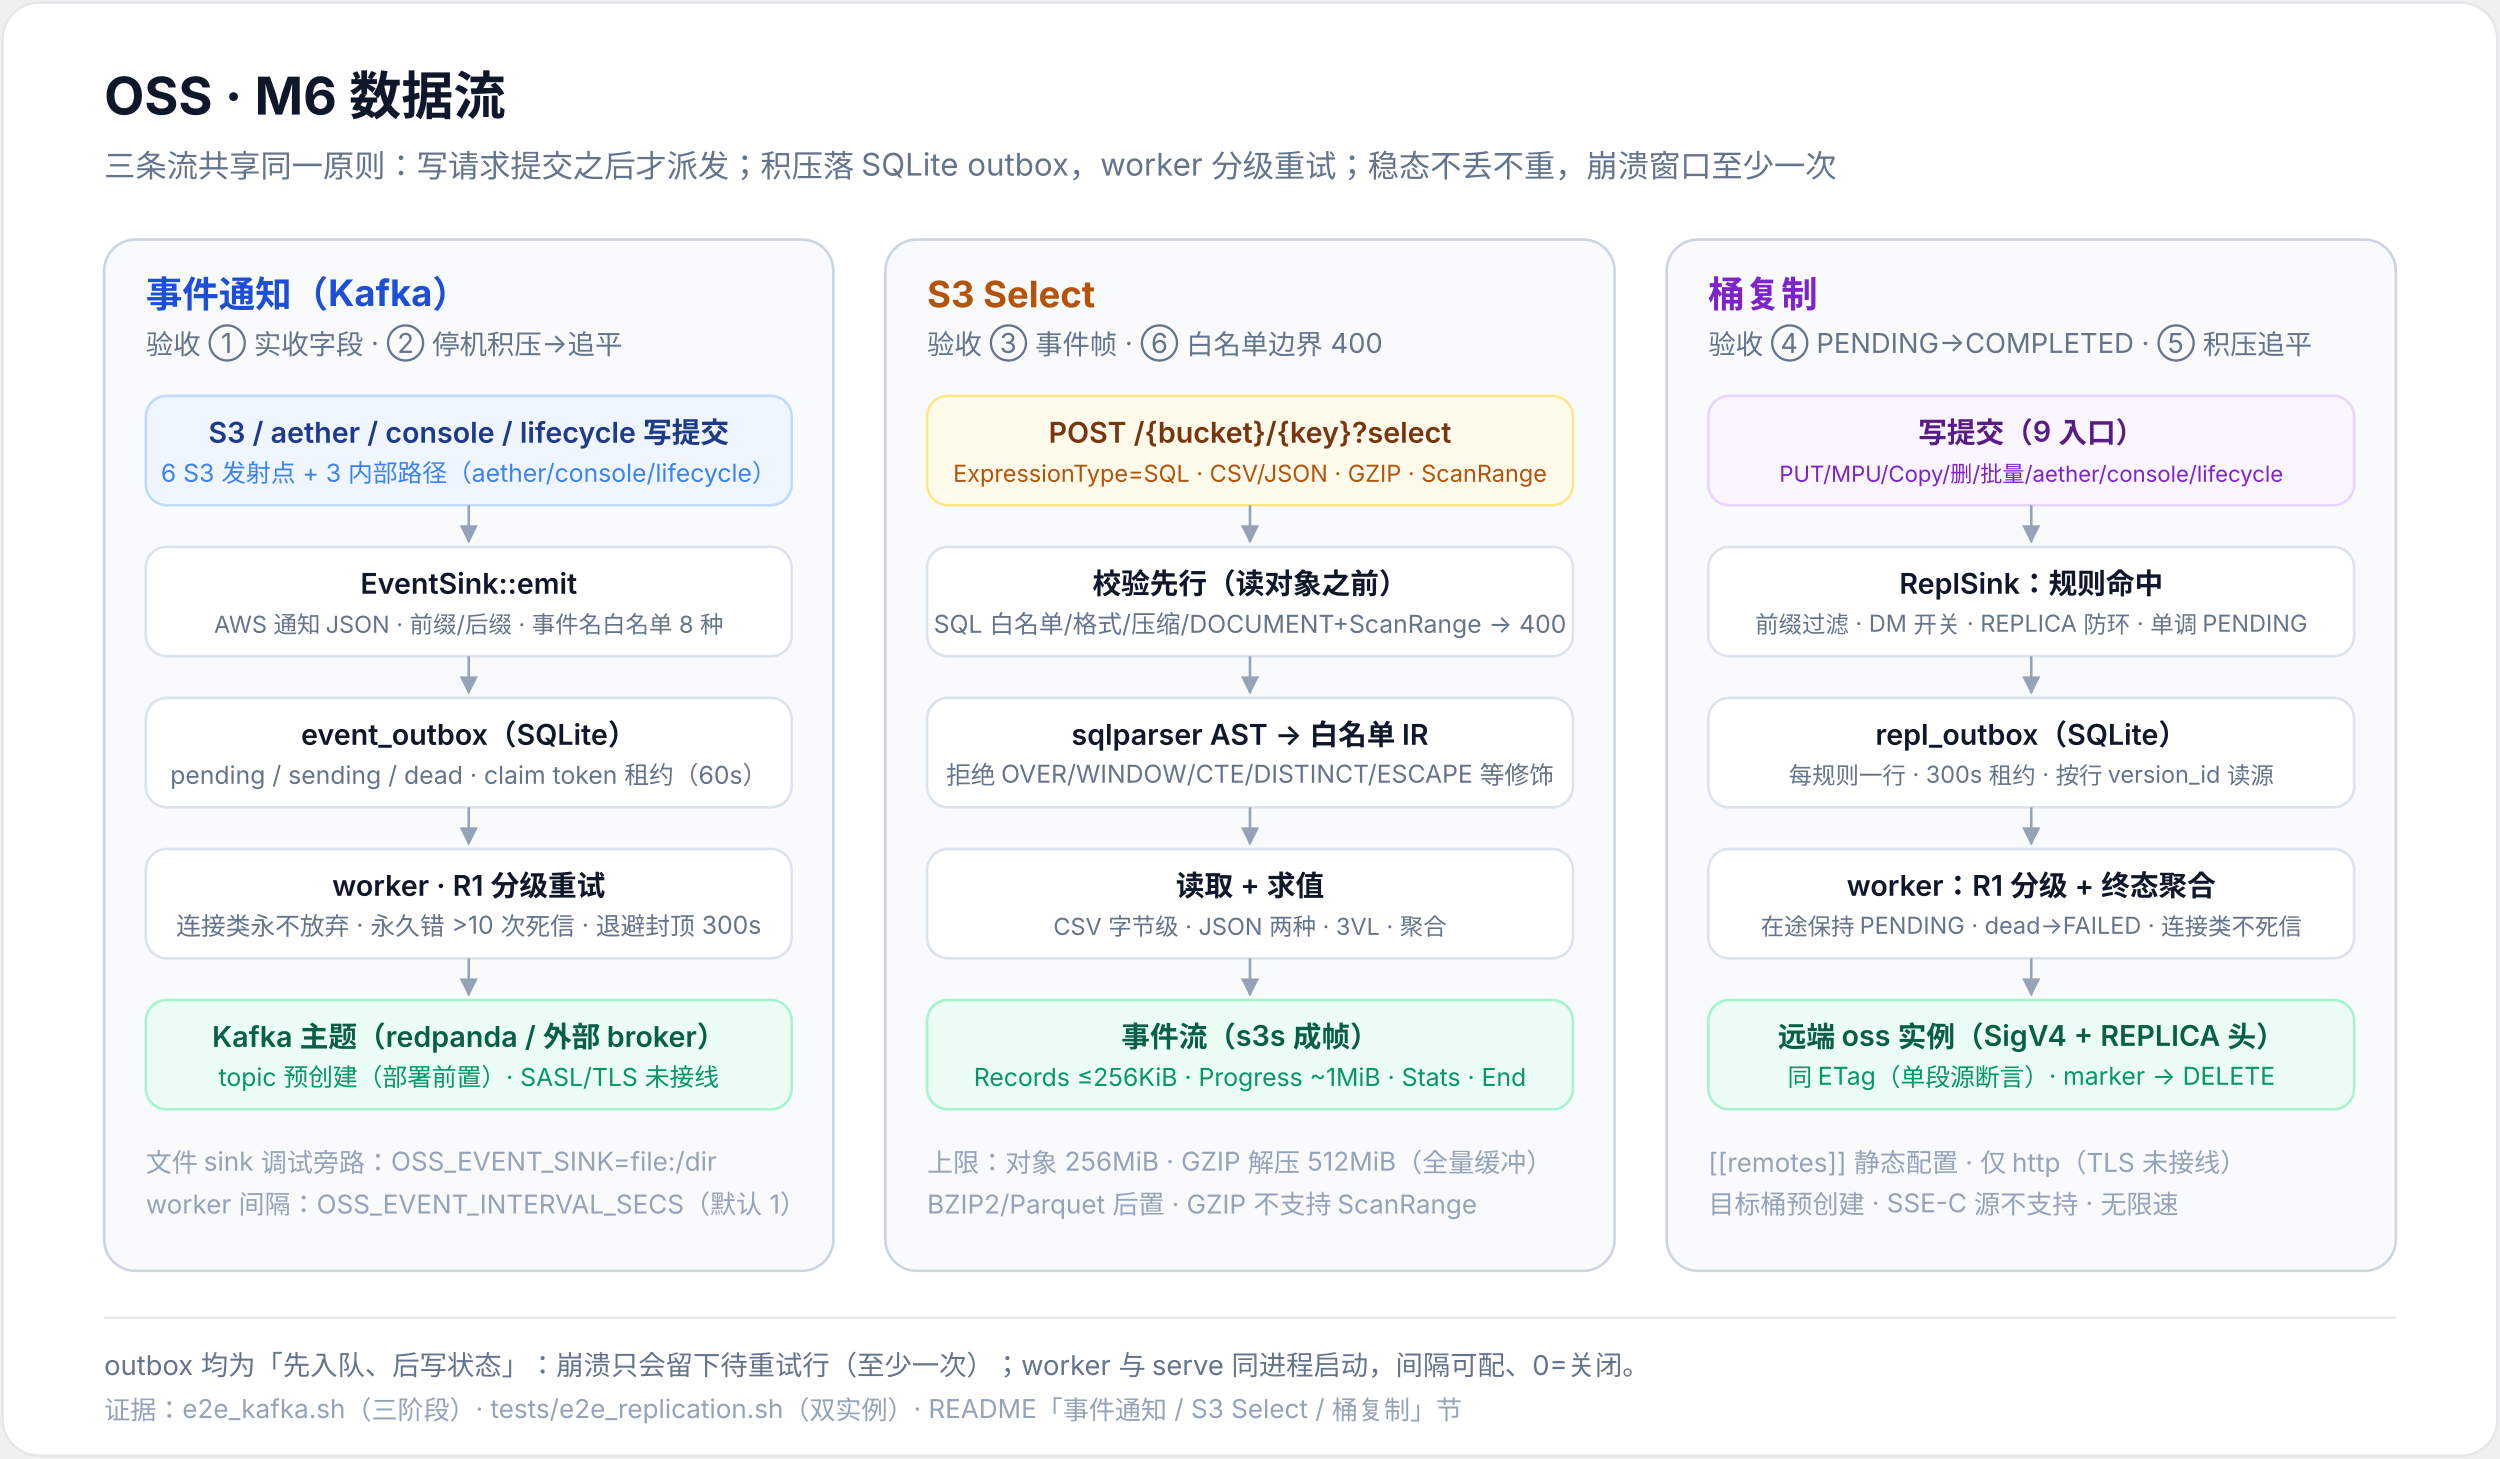
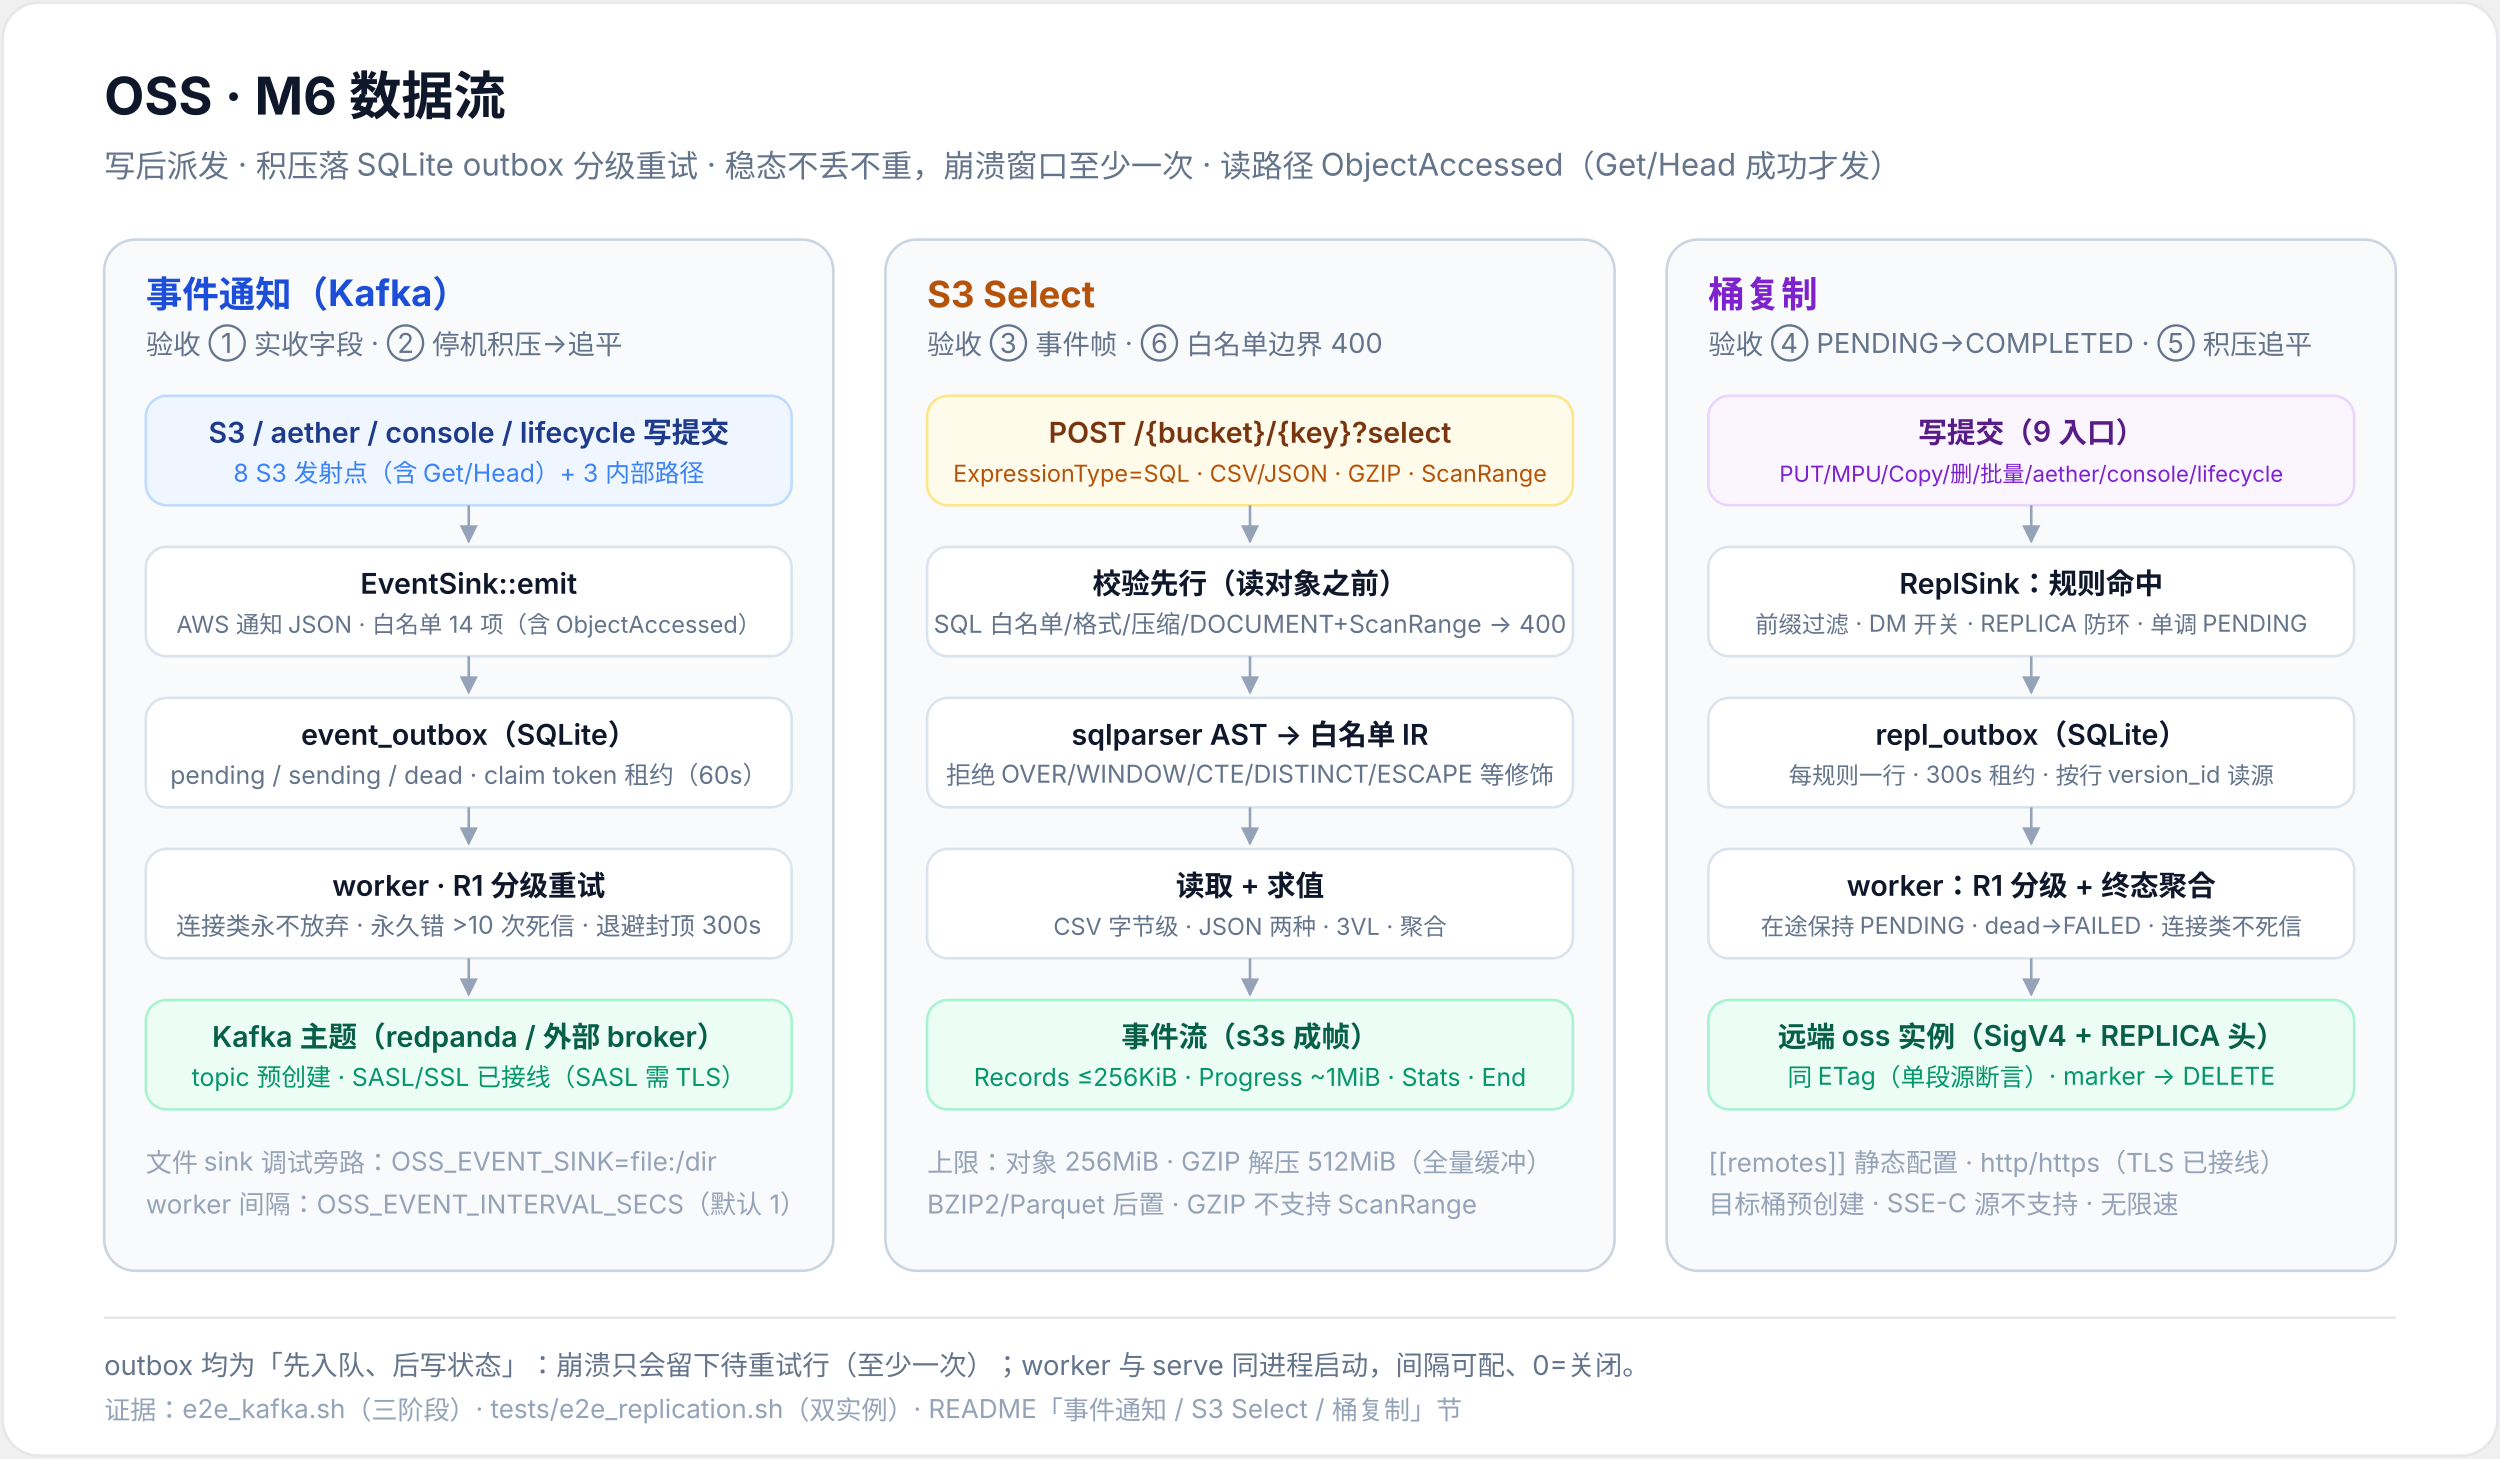
<svg xmlns="http://www.w3.org/2000/svg" viewBox="0 0 960 560" width="960" height="560" font-family="-apple-system, BlinkMacSystemFont, 'Segoe UI', 'Noto Sans SC', 'PingFang SC', 'Microsoft YaHei', sans-serif">
  <defs>
    <marker id="a" viewBox="0 0 10 10" refX="9" refY="5" markerWidth="7" markerHeight="7" orient="auto-start-reverse">
      <path d="M0,0 L10,5 L0,10 z" fill="#94a3b8" />
    </marker>
  </defs>
  <rect x="1" y="1" width="958" height="558" rx="14" fill="#ffffff" stroke="#e5e7eb" />
  <text x="40" y="44" font-size="20" font-weight="700" fill="#0f172a">OSS · M6 数据流</text>
-   <text x="40" y="68" font-size="12" fill="#64748b">三条流共享同一原则：写请求提交之后才派发；积压落 SQLite outbox，worker 分级重试；稳态不丢不重，崩溃窗口至少一次</text>
+   <text x="40" y="68" font-size="12" fill="#64748b">写后派发 · 积压落 SQLite outbox 分级重试 · 稳态不丢不重，崩溃窗口至少一次 · 读路径 ObjectAccessed（Get/Head 成功才发）</text>
  <rect x="40" y="92" width="280" height="396" rx="12" fill="#f8fafc" stroke="#cbd5e1" />
  <text x="56" y="118" font-size="14" font-weight="700" fill="#1d4ed8">事件通知（Kafka）</text>
  <text x="56" y="136" font-size="10.5" fill="#64748b">验收 ① 实收字段 · ② 停机积压→追平</text>
  <rect x="56" y="152" width="248" height="42" rx="8" fill="#eff6ff" stroke="#bfdbfe" />
  <text x="180" y="170" font-size="11" font-weight="600" fill="#1e3a8a" text-anchor="middle">S3 / aether / console / lifecycle 写提交</text>
-   <text x="180" y="185" font-size="9.5" fill="#3b82f6" text-anchor="middle">6 S3 发射点 + 3 内部路径（aether/console/lifecycle）</text>
+   <text x="180" y="185" font-size="9.5" fill="#3b82f6" text-anchor="middle">8 S3 发射点（含 Get/Head）+ 3 内部路径</text>
  <line x1="180" y1="194" x2="180" y2="208" stroke="#94a3b8" marker-end="url(#a)" />
  <rect x="56" y="210" width="248" height="42" rx="8" fill="#ffffff" stroke="#dbe3ec" />
  <text x="180" y="228" font-size="11" font-weight="600" fill="#0f172a" text-anchor="middle">EventSink::emit</text>
-   <text x="180" y="243" font-size="9" fill="#64748b" text-anchor="middle">AWS 通知 JSON · 前缀/后缀 · 事件名白名单 8 种</text>
+   <text x="180" y="243" font-size="9" fill="#64748b" text-anchor="middle">AWS 通知 JSON · 白名单 14 项（含 ObjectAccessed）</text>
  <line x1="180" y1="252" x2="180" y2="266" stroke="#94a3b8" marker-end="url(#a)" />
  <rect x="56" y="268" width="248" height="42" rx="8" fill="#ffffff" stroke="#dbe3ec" />
  <text x="180" y="286" font-size="11" font-weight="600" fill="#0f172a" text-anchor="middle">event_outbox（SQLite）</text>
  <text x="180" y="301" font-size="9.5" fill="#64748b" text-anchor="middle">pending / sending / dead · claim token 租约（60s）</text>
  <line x1="180" y1="310" x2="180" y2="324" stroke="#94a3b8" marker-end="url(#a)" />
  <rect x="56" y="326" width="248" height="42" rx="8" fill="#ffffff" stroke="#dbe3ec" />
  <text x="180" y="344" font-size="11" font-weight="600" fill="#0f172a" text-anchor="middle">worker · R1 分级重试</text>
  <text x="180" y="359" font-size="9.5" fill="#64748b" text-anchor="middle">连接类永不放弃 · 永久错 &gt;10 次死信 · 退避封顶 300s</text>
  <line x1="180" y1="368" x2="180" y2="382" stroke="#94a3b8" marker-end="url(#a)" />
  <rect x="56" y="384" width="248" height="42" rx="8" fill="#ecfdf5" stroke="#a7f3d0" />
  <text x="180" y="402" font-size="11" font-weight="600" fill="#065f46" text-anchor="middle">Kafka 主题（redpanda / 外部 broker）</text>
-   <text x="180" y="417" font-size="9.5" fill="#059669" text-anchor="middle">topic 预创建（部署前置）· SASL/TLS 未接线</text>
+   <text x="180" y="417" font-size="9.5" fill="#059669" text-anchor="middle">topic 预创建 · SASL/SSL 已接线（SASL 需 TLS）</text>
  <text x="56" y="450" font-size="10" fill="#94a3b8">文件 sink 调试旁路：OSS_EVENT_SINK=file:/dir</text>
  <text x="56" y="466" font-size="10" fill="#94a3b8">worker 间隔：OSS_EVENT_INTERVAL_SECS（默认 1）</text>
  <rect x="340" y="92" width="280" height="396" rx="12" fill="#f8fafc" stroke="#cbd5e1" />
  <text x="356" y="118" font-size="14" font-weight="700" fill="#b45309">S3 Select</text>
  <text x="356" y="136" font-size="10.5" fill="#64748b">验收 ③ 事件帧 · ⑥ 白名单边界 400</text>
  <rect x="356" y="152" width="248" height="42" rx="8" fill="#fffbeb" stroke="#fde68a" />
  <text x="480" y="170" font-size="11" font-weight="600" fill="#78350f" text-anchor="middle">POST /{bucket}/{key}?select</text>
  <text x="480" y="185" font-size="9" fill="#b45309" text-anchor="middle">ExpressionType=SQL · CSV/JSON · GZIP · ScanRange</text>
  <line x1="480" y1="194" x2="480" y2="208" stroke="#94a3b8" marker-end="url(#a)" />
  <rect x="356" y="210" width="248" height="42" rx="8" fill="#ffffff" stroke="#dbe3ec" />
  <text x="480" y="228" font-size="11" font-weight="600" fill="#0f172a" text-anchor="middle">校验先行（读对象之前）</text>
  <text x="480" y="243" font-size="9.5" fill="#64748b" text-anchor="middle">SQL 白名单/格式/压缩/DOCUMENT+ScanRange → 400</text>
  <line x1="480" y1="252" x2="480" y2="266" stroke="#94a3b8" marker-end="url(#a)" />
  <rect x="356" y="268" width="248" height="42" rx="8" fill="#ffffff" stroke="#dbe3ec" />
  <text x="480" y="286" font-size="11" font-weight="600" fill="#0f172a" text-anchor="middle">sqlparser AST → 白名单 IR</text>
  <text x="480" y="301" font-size="9.5" fill="#64748b" text-anchor="middle">拒绝 OVER/WINDOW/CTE/DISTINCT/ESCAPE 等修饰</text>
  <line x1="480" y1="310" x2="480" y2="324" stroke="#94a3b8" marker-end="url(#a)" />
  <rect x="356" y="326" width="248" height="42" rx="8" fill="#ffffff" stroke="#dbe3ec" />
  <text x="480" y="344" font-size="11" font-weight="600" fill="#0f172a" text-anchor="middle">读取 + 求值</text>
  <text x="480" y="359" font-size="9" fill="#64748b" text-anchor="middle">CSV 字节级 · JSON 两种 · 3VL · 聚合</text>
  <line x1="480" y1="368" x2="480" y2="382" stroke="#94a3b8" marker-end="url(#a)" />
  <rect x="356" y="384" width="248" height="42" rx="8" fill="#ecfdf5" stroke="#a7f3d0" />
  <text x="480" y="402" font-size="11" font-weight="600" fill="#065f46" text-anchor="middle">事件流（s3s 成帧）</text>
  <text x="480" y="417" font-size="9.5" fill="#059669" text-anchor="middle">Records ≤256KiB · Progress ~1MiB · Stats · End</text>
  <text x="356" y="450" font-size="10" fill="#94a3b8">上限：对象 256MiB · GZIP 解压 512MiB（全量缓冲）</text>
  <text x="356" y="466" font-size="10" fill="#94a3b8">BZIP2/Parquet 后置 · GZIP 不支持 ScanRange</text>
  <rect x="640" y="92" width="280" height="396" rx="12" fill="#f8fafc" stroke="#cbd5e1" />
  <text x="656" y="118" font-size="14" font-weight="700" fill="#7e22ce">桶复制</text>
  <text x="656" y="136" font-size="10.5" fill="#64748b">验收 ④ PENDING→COMPLETED · ⑤ 积压追平</text>
  <rect x="656" y="152" width="248" height="42" rx="8" fill="#faf5ff" stroke="#e9d5ff" />
  <text x="780" y="170" font-size="11" font-weight="600" fill="#581c87" text-anchor="middle">写提交（9 入口）</text>
  <text x="780" y="185" font-size="8.5" fill="#7e22ce" text-anchor="middle">PUT/MPU/Copy/删/批量/aether/console/lifecycle</text>
  <line x1="780" y1="194" x2="780" y2="208" stroke="#94a3b8" marker-end="url(#a)" />
  <rect x="656" y="210" width="248" height="42" rx="8" fill="#ffffff" stroke="#dbe3ec" />
  <text x="780" y="228" font-size="11" font-weight="600" fill="#0f172a" text-anchor="middle">ReplSink：规则命中</text>
  <text x="780" y="243" font-size="9" fill="#64748b" text-anchor="middle">前缀过滤 · DM 开关 · REPLICA 防环 · 单调 PENDING</text>
  <line x1="780" y1="252" x2="780" y2="266" stroke="#94a3b8" marker-end="url(#a)" />
  <rect x="656" y="268" width="248" height="42" rx="8" fill="#ffffff" stroke="#dbe3ec" />
  <text x="780" y="286" font-size="11" font-weight="600" fill="#0f172a" text-anchor="middle">repl_outbox（SQLite）</text>
  <text x="780" y="301" font-size="9" fill="#64748b" text-anchor="middle">每规则一行 · 300s 租约 · 按行 version_id 读源</text>
  <line x1="780" y1="310" x2="780" y2="324" stroke="#94a3b8" marker-end="url(#a)" />
  <rect x="656" y="326" width="248" height="42" rx="8" fill="#ffffff" stroke="#dbe3ec" />
  <text x="780" y="344" font-size="11" font-weight="600" fill="#0f172a" text-anchor="middle">worker：R1 分级 + 终态聚合</text>
  <text x="780" y="359" font-size="9" fill="#64748b" text-anchor="middle">在途保持 PENDING · dead→FAILED · 连接类不死信</text>
  <line x1="780" y1="368" x2="780" y2="382" stroke="#94a3b8" marker-end="url(#a)" />
  <rect x="656" y="384" width="248" height="42" rx="8" fill="#ecfdf5" stroke="#a7f3d0" />
  <text x="780" y="402" font-size="11" font-weight="600" fill="#065f46" text-anchor="middle">远端 oss 实例（SigV4 + REPLICA 头）</text>
  <text x="780" y="417" font-size="9.5" fill="#059669" text-anchor="middle">同 ETag（单段源断言）· marker → DELETE</text>
-   <text x="656" y="450" font-size="10" fill="#94a3b8">[[remotes]] 静态配置 · 仅 http（TLS 未接线）</text>
+   <text x="656" y="450" font-size="10" fill="#94a3b8">[[remotes]] 静态配置 · http/https（TLS 已接线）</text>
  <text x="656" y="466" font-size="10" fill="#94a3b8">目标桶预创建 · SSE-C 源不支持 · 无限速</text>
  <line x1="40" y1="506" x2="920" y2="506" stroke="#e5e7eb" />
  <text x="40" y="528" font-size="10.5" fill="#64748b">outbox 均为「先入队、后写状态」：崩溃只会留下待重试行（至少一次）；worker 与 serve 同进程启动，间隔可配、0=关闭。</text>
  <text x="40" y="545" font-size="10" fill="#94a3b8">证据：e2e_kafka.sh（三阶段）· tests/e2e_replication.sh（双实例）· README「事件通知 / S3 Select / 桶复制」节</text>
</svg>
